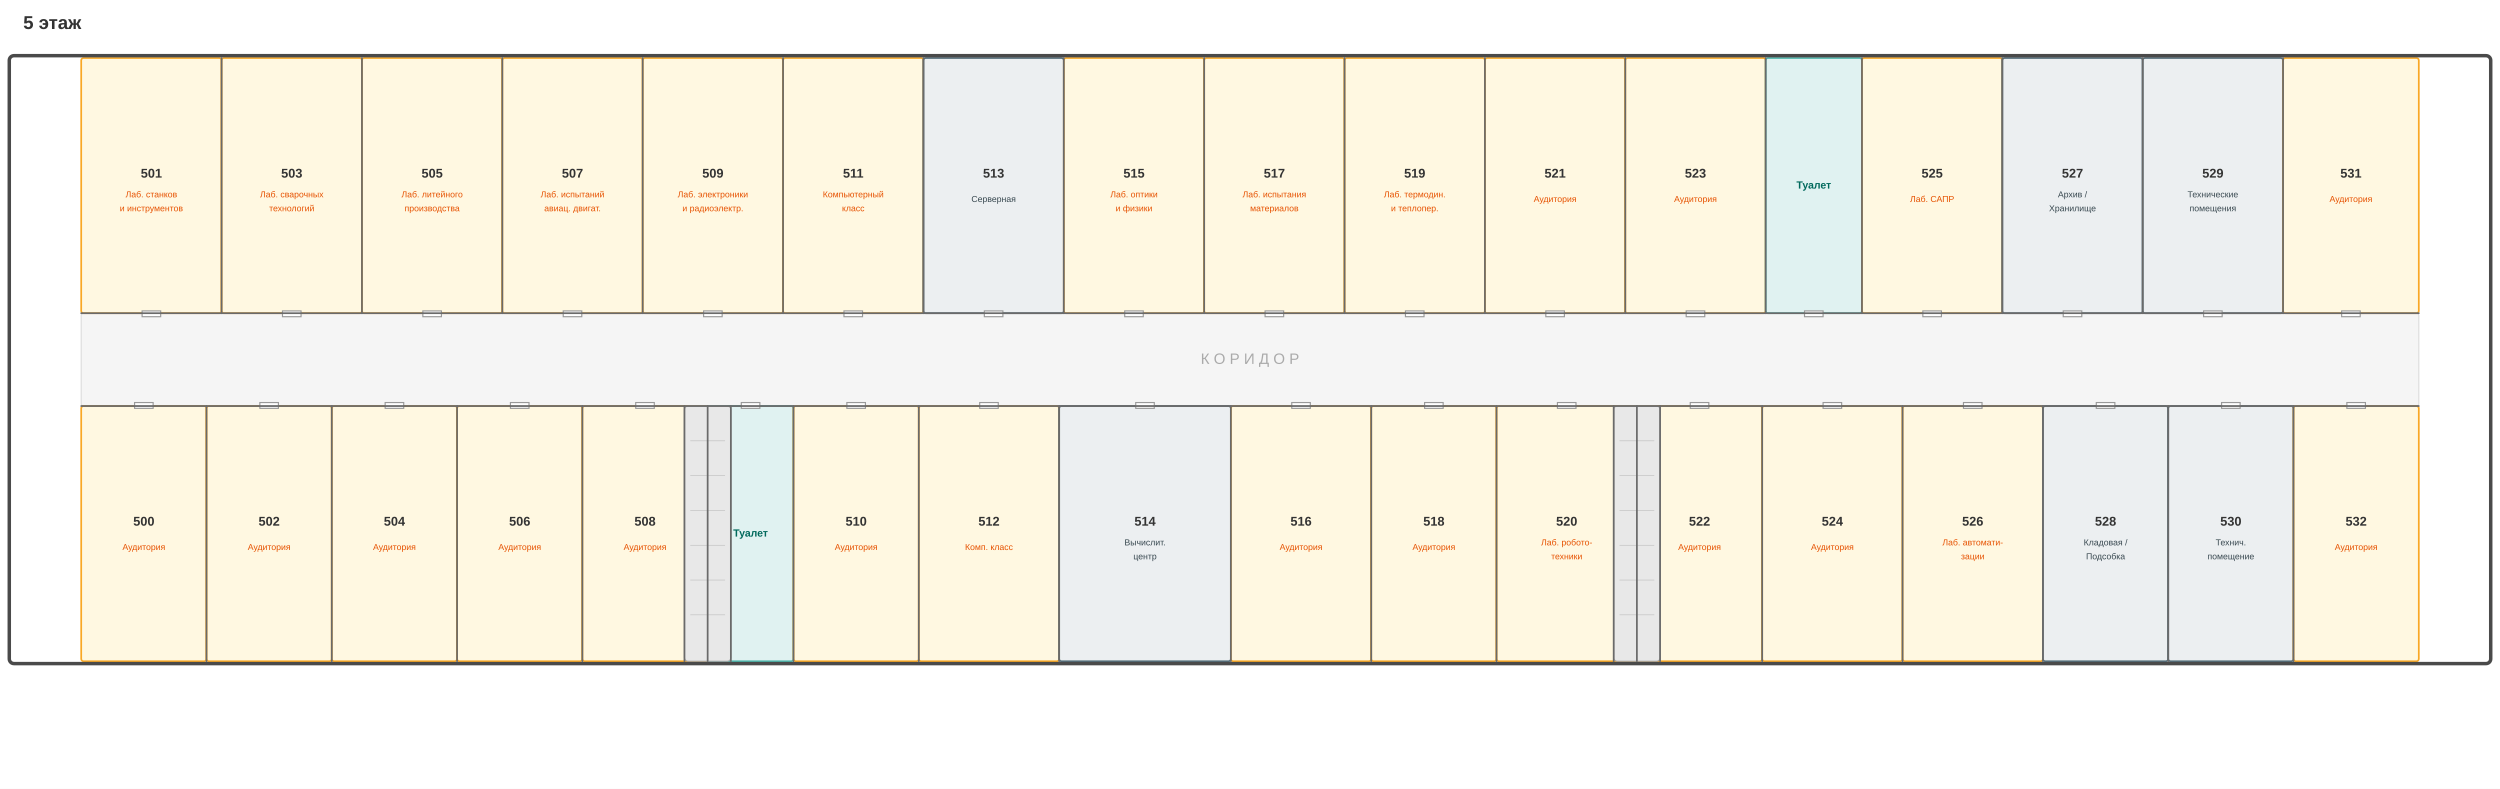
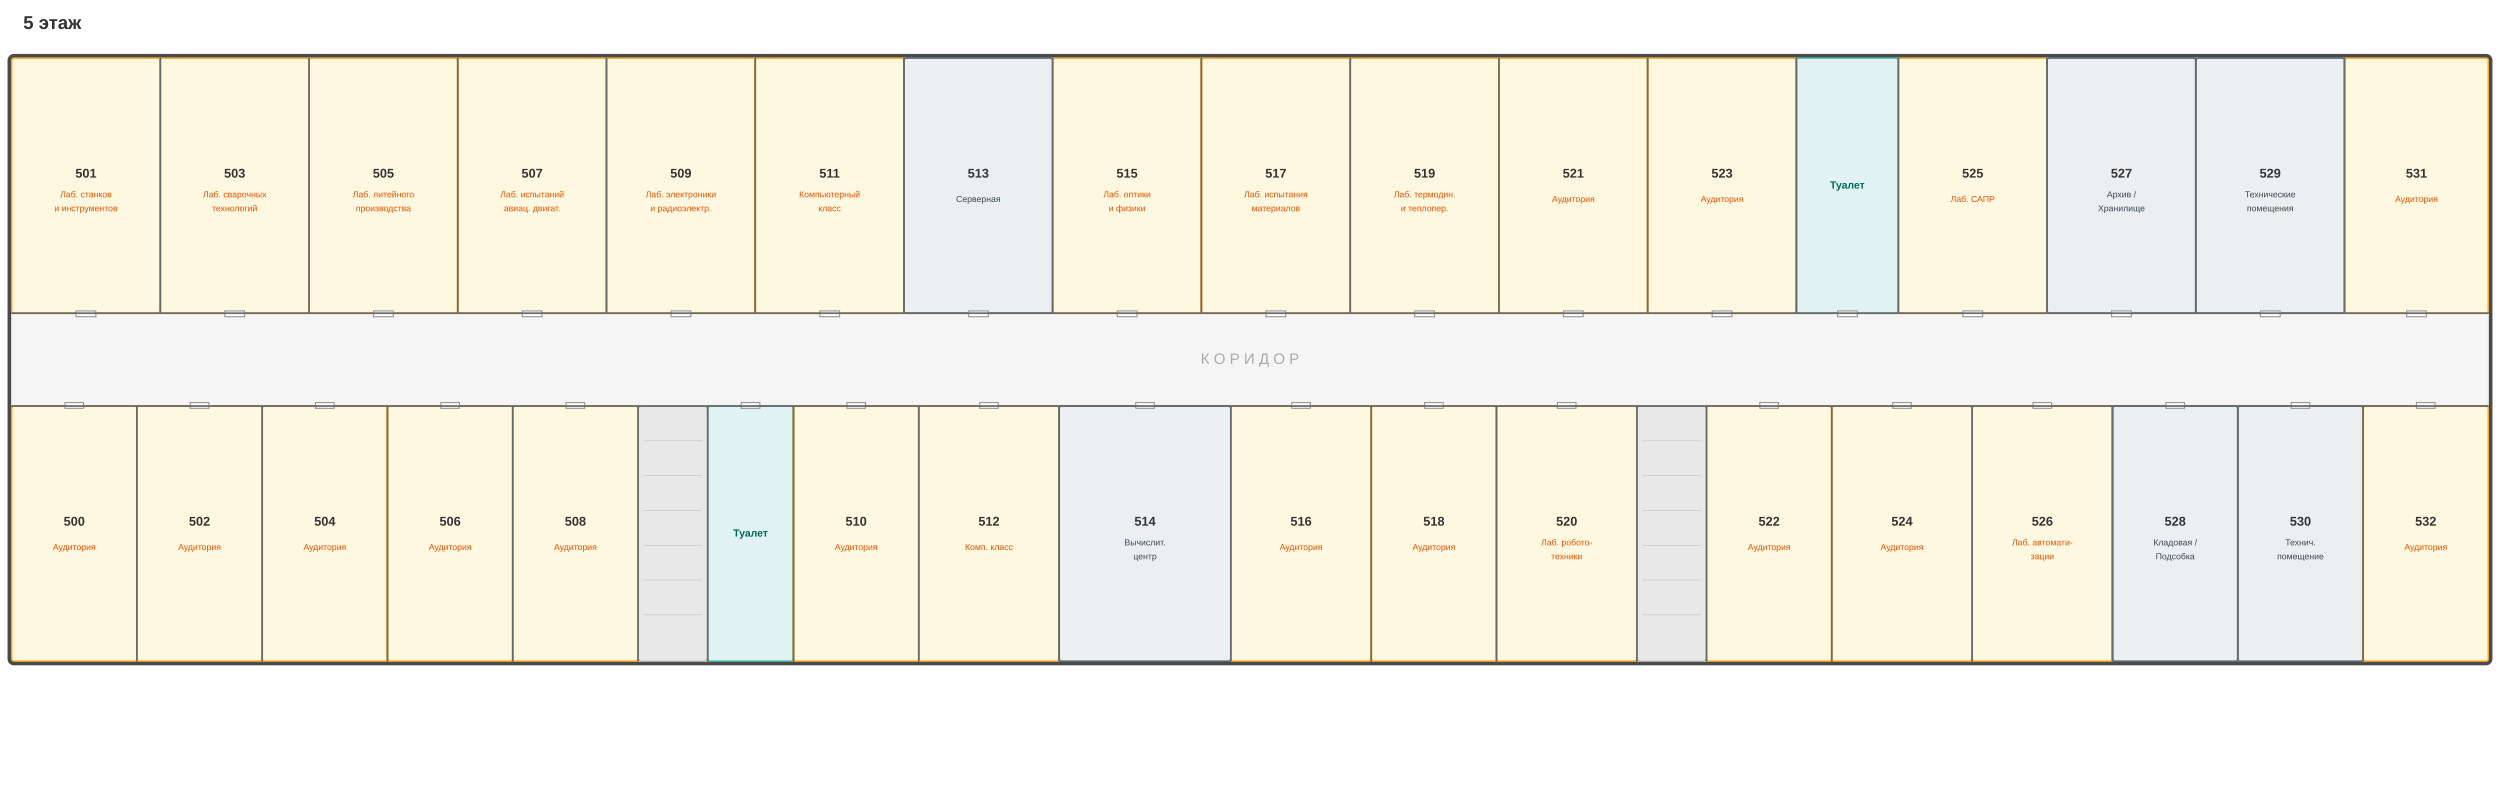
<svg xmlns="http://www.w3.org/2000/svg" viewBox="0 0 2155 680" width="2155" height="680">
  <defs>
    <style>
  .wall{fill:none;stroke:#4a4a4a;stroke-width:3;stroke-linecap:round}
  .inner-wall{fill:none;stroke:#6a6a6a;stroke-width:1.5;stroke-linecap:round}
  .room{fill:#F5F5F5;stroke:#BDBDBD;stroke-width:1;cursor:pointer;transition:fill .2s}
  .room:hover{fill:#EEEEEE}
  .room.active{fill:#E0E0E0;stroke:#757575;stroke-width:2}
  .corridor{fill:#f5f5f5;stroke:#ddd;stroke-width:1}
  .stairs{fill:#e8e8e8;stroke:#aaa;stroke-width:1}
  .toilet{fill:#E0F2F1;stroke:#4DB6AC;stroke-width:1.5;cursor:pointer;transition:fill .2s}
  .toilet:hover{fill:#B2DFDB}
  .toilet.active{fill:#80CBC4;stroke:#00897B;stroke-width:2}
  .special{fill:#FCE4EC;stroke:#F48FB1;stroke-width:1.5;cursor:pointer;transition:fill .2s}
  .special:hover{fill:#F8BBD0}
  .special.active{fill:#F48FB1;stroke:#C2185B;stroke-width:2}
  .service{fill:#fff3e0;stroke:#ffb74d;stroke-width:1}
  .label{font-family:'Segoe UI',Arial,sans-serif;font-size:10px;fill:#333;text-anchor:middle;dominant-baseline:middle;pointer-events:none}
  .room-num{font-family:'Segoe UI',Arial,sans-serif;font-size:11px;fill:#333;text-anchor:middle;dominant-baseline:middle;pointer-events:none;font-weight:700}
  .dept-label{font-family:'Segoe UI',Arial,sans-serif;font-size:7.5px;fill:#555;text-anchor:middle;dominant-baseline:middle;pointer-events:none}
  .floor-label{font-family:'Segoe UI',Arial,sans-serif;font-size:16px;fill:#333;font-weight:800}
  .door{fill:#fff;stroke:#999;stroke-width:1}
  .atif-color{fill:#E3F2FD;stroke:#1565C0;stroke-width:1.5;cursor:pointer;transition:fill .2s}
  .atif-color:hover{fill:#BBDEFB}
  .atif-color.active{fill:#90CAF9;stroke:#1565C0;stroke-width:2}
  .itsu-color{fill:#E8F5E9;stroke:#2E7D32;stroke-width:1.5;cursor:pointer;transition:fill .2s}
  .itsu-color:hover{fill:#C8E6C9}
  .itsu-color.active{fill:#A5D6A7;stroke:#2E7D32;stroke-width:2}
  .ino-color{fill:#F3E5F5;stroke:#6A1B9A;stroke-width:1.5;cursor:pointer;transition:fill .2s}
  .ino-color:hover{fill:#E1BEE7}
  .ino-color.active{fill:#CE93D8;stroke:#6A1B9A;stroke-width:2}
  .lab-color{fill:#FFF8E1;stroke:#F9A825;stroke-width:1.5;cursor:pointer;transition:fill .2s}
  .lab-color:hover{fill:#FFECB3}
  .lab-color.active{fill:#FFD54F;stroke:#F9A825;stroke-width:2}
  .tech-color{fill:#ECEFF1;stroke:#546E7A;stroke-width:1.5;cursor:pointer;transition:fill .2s}
  .tech-color:hover{fill:#CFD8DC}
  .tech-color.active{fill:#B0BEC5;stroke:#546E7A;stroke-width:2}
    </style>
  </defs>
  <rect width="2155" height="680" fill="white" />
  <text x="20" y="25" class="floor-label">5 этаж</text>
-   <rect x="70" y="270" width="2015" height="80" class="corridor" rx="2" />
+   <rect x="10" y="270" width="2135" height="80" class="corridor" rx="2" />
  <text x="1077.5" y="310" class="label" style="font-size:13px;fill:#aaa">К О Р И Д О Р</text>
-   <rect x="70" y="50" width="121" height="220" class="room lab-color" data-room="501" data-type="lab" rx="2" />
-   <text x="130.5" y="150" class="room-num">501</text>
-   <text x="130.5" y="168" class="dept-label" style="fill:#E65100;font-size:7.5px">Лаб. станков</text>
-   <text x="130.5" y="180" class="dept-label" style="fill:#E65100;font-size:7.5px">и инструментов</text>
-   <rect x="122.5" y="268" width="16" height="5" class="door" />
-   <rect x="191" y="50" width="121" height="220" class="room lab-color" data-room="503" data-type="lab" rx="2" />
-   <text x="251.5" y="150" class="room-num">503</text>
-   <text x="251.5" y="168" class="dept-label" style="fill:#E65100;font-size:7.5px">Лаб. сварочных</text>
-   <text x="251.5" y="180" class="dept-label" style="fill:#E65100;font-size:7.5px">технологий</text>
-   <rect x="243.5" y="268" width="16" height="5" class="door" />
-   <rect x="312" y="50" width="121" height="220" class="room lab-color" data-room="505" data-type="lab" rx="2" />
-   <text x="372.5" y="150" class="room-num">505</text>
-   <text x="372.5" y="168" class="dept-label" style="fill:#E65100;font-size:7.5px">Лаб. литейного</text>
-   <text x="372.5" y="180" class="dept-label" style="fill:#E65100;font-size:7.5px">производства</text>
-   <rect x="364.5" y="268" width="16" height="5" class="door" />
-   <rect x="433" y="50" width="121" height="220" class="room lab-color" data-room="507" data-type="lab" rx="2" />
-   <text x="493.5" y="150" class="room-num">507</text>
-   <text x="493.5" y="168" class="dept-label" style="fill:#E65100;font-size:7.5px">Лаб. испытаний</text>
-   <text x="493.5" y="180" class="dept-label" style="fill:#E65100;font-size:7.5px">авиац. двигат.</text>
-   <rect x="485.5" y="268" width="16" height="5" class="door" />
-   <rect x="554" y="50" width="121" height="220" class="room lab-color" data-room="509" data-type="lab" rx="2" />
-   <text x="614.5" y="150" class="room-num">509</text>
-   <text x="614.5" y="168" class="dept-label" style="fill:#E65100;font-size:7.5px">Лаб. электроники</text>
-   <text x="614.5" y="180" class="dept-label" style="fill:#E65100;font-size:7.5px">и радиоэлектр.</text>
-   <rect x="606.5" y="268" width="16" height="5" class="door" />
-   <rect x="675" y="50" width="121" height="220" class="room lab-color" data-room="511" data-type="lab" rx="2" />
-   <text x="735.5" y="150" class="room-num">511</text>
-   <text x="735.5" y="168" class="dept-label" style="fill:#E65100;font-size:7.5px">Компьютерный</text>
-   <text x="735.5" y="180" class="dept-label" style="fill:#E65100;font-size:7.5px">класс</text>
-   <rect x="727.5" y="268" width="16" height="5" class="door" />
-   <rect x="796" y="50" width="121" height="220" class="room tech-color" data-room="513" data-type="tech" rx="2" />
-   <text x="856.5" y="150" class="room-num">513</text>
-   <text x="856.5" y="172" class="dept-label" style="fill:#37474F;font-size:7.5px">Серверная</text>
-   <rect x="848.5" y="268" width="16" height="5" class="door" />
-   <rect x="917" y="50" width="121" height="220" class="room lab-color" data-room="515" data-type="lab" rx="2" />
-   <text x="977.5" y="150" class="room-num">515</text>
-   <text x="977.5" y="168" class="dept-label" style="fill:#E65100;font-size:7.5px">Лаб. оптики</text>
-   <text x="977.5" y="180" class="dept-label" style="fill:#E65100;font-size:7.5px">и физики</text>
-   <rect x="969.5" y="268" width="16" height="5" class="door" />
-   <rect x="1038" y="50" width="121" height="220" class="room lab-color" data-room="517" data-type="lab" rx="2" />
-   <text x="1098.5" y="150" class="room-num">517</text>
-   <text x="1098.5" y="168" class="dept-label" style="fill:#E65100;font-size:7.5px">Лаб. испытания</text>
-   <text x="1098.5" y="180" class="dept-label" style="fill:#E65100;font-size:7.5px">материалов</text>
-   <rect x="1090.5" y="268" width="16" height="5" class="door" />
-   <rect x="1159" y="50" width="121" height="220" class="room lab-color" data-room="519" data-type="lab" rx="2" />
-   <text x="1219.5" y="150" class="room-num">519</text>
-   <text x="1219.5" y="168" class="dept-label" style="fill:#E65100;font-size:7.5px">Лаб. термодин.</text>
-   <text x="1219.5" y="180" class="dept-label" style="fill:#E65100;font-size:7.5px">и теплопер.</text>
-   <rect x="1211.5" y="268" width="16" height="5" class="door" />
-   <rect x="1280" y="50" width="121" height="220" class="room lab-color" data-room="521" data-type="lab" rx="2" />
-   <text x="1340.5" y="150" class="room-num">521</text>
-   <text x="1340.5" y="172" class="dept-label" style="fill:#E65100;font-size:7.5px">Аудитория</text>
-   <rect x="1332.5" y="268" width="16" height="5" class="door" />
-   <rect x="1401" y="50" width="121" height="220" class="room lab-color" data-room="523" data-type="lab" rx="2" />
-   <text x="1461.5" y="150" class="room-num">523</text>
-   <text x="1461.5" y="172" class="dept-label" style="fill:#E65100;font-size:7.5px">Аудитория</text>
-   <rect x="1453.5" y="268" width="16" height="5" class="door" />
-   <rect x="1522" y="50" width="83" height="220" class="toilet" data-type="toilet" rx="2" />
-   <text x="1563.5" y="160" class="dept-label" style="fill:#00695C;font-size:9px;font-weight:600">Туалет</text>
-   <rect x="1555.5" y="268" width="16" height="5" class="door" />
-   <rect x="1605" y="50" width="121" height="220" class="room lab-color" data-room="525" data-type="lab" rx="2" />
-   <text x="1665.5" y="150" class="room-num">525</text>
-   <text x="1665.5" y="172" class="dept-label" style="fill:#E65100;font-size:7.5px">Лаб. САПР</text>
-   <rect x="1657.5" y="268" width="16" height="5" class="door" />
-   <rect x="1726" y="50" width="121" height="220" class="room tech-color" data-room="527" data-type="tech" rx="2" />
-   <text x="1786.5" y="150" class="room-num">527</text>
-   <text x="1786.5" y="168" class="dept-label" style="fill:#37474F;font-size:7.5px">Архив /</text>
-   <text x="1786.5" y="180" class="dept-label" style="fill:#37474F;font-size:7.5px">Хранилище</text>
-   <rect x="1778.5" y="268" width="16" height="5" class="door" />
-   <rect x="1847" y="50" width="121" height="220" class="room tech-color" data-room="529" data-type="tech" rx="2" />
-   <text x="1907.5" y="150" class="room-num">529</text>
-   <text x="1907.5" y="168" class="dept-label" style="fill:#37474F;font-size:7.5px">Технические</text>
-   <text x="1907.5" y="180" class="dept-label" style="fill:#37474F;font-size:7.5px">помещения</text>
-   <rect x="1899.5" y="268" width="16" height="5" class="door" />
-   <rect x="1968" y="50" width="117" height="220" class="room lab-color" data-room="531" data-type="lab" rx="2" />
-   <text x="2026.5" y="150" class="room-num">531</text>
-   <text x="2026.5" y="172" class="dept-label" style="fill:#E65100;font-size:7.5px">Аудитория</text>
-   <rect x="2018.5" y="268" width="16" height="5" class="door" />
-   <rect x="70" y="350" width="108" height="220" class="room lab-color" data-room="500" data-type="lab" rx="2" />
-   <text x="124" y="450" class="room-num">500</text>
-   <text x="124" y="472" class="dept-label" style="fill:#E65100;font-size:7.5px">Аудитория</text>
-   <rect x="116" y="347" width="16" height="5" class="door" />
-   <rect x="178" y="350" width="108" height="220" class="room lab-color" data-room="502" data-type="lab" rx="2" />
-   <text x="232" y="450" class="room-num">502</text>
-   <text x="232" y="472" class="dept-label" style="fill:#E65100;font-size:7.5px">Аудитория</text>
-   <rect x="224" y="347" width="16" height="5" class="door" />
-   <rect x="286" y="350" width="108" height="220" class="room lab-color" data-room="504" data-type="lab" rx="2" />
-   <text x="340" y="450" class="room-num">504</text>
-   <text x="340" y="472" class="dept-label" style="fill:#E65100;font-size:7.5px">Аудитория</text>
-   <rect x="332" y="347" width="16" height="5" class="door" />
-   <rect x="394" y="350" width="108" height="220" class="room lab-color" data-room="506" data-type="lab" rx="2" />
-   <text x="448" y="450" class="room-num">506</text>
-   <text x="448" y="472" class="dept-label" style="fill:#E65100;font-size:7.5px">Аудитория</text>
-   <rect x="440" y="347" width="16" height="5" class="door" />
-   <rect x="502" y="350" width="108" height="220" class="room lab-color" data-room="508" data-type="lab" rx="2" />
-   <text x="556" y="450" class="room-num">508</text>
-   <text x="556" y="472" class="dept-label" style="fill:#E65100;font-size:7.5px">Аудитория</text>
-   <rect x="548" y="347" width="16" height="5" class="door" />
+   <rect x="10.0" y="50" width="128.2" height="220" class="room lab-color" data-room="501" data-type="lab" rx="2" />
+   <text x="74.1" y="150" class="room-num">501</text>
+   <text x="74.1" y="168" class="dept-label" style="fill:#E65100;font-size:7.5px">Лаб. станков</text>
+   <text x="74.1" y="180" class="dept-label" style="fill:#E65100;font-size:7.5px">и инструментов</text>
+   <rect x="65.6" y="268" width="17.0" height="5" class="door" />
+   <rect x="138.2" y="50" width="128.2" height="220" class="room lab-color" data-room="503" data-type="lab" rx="2" />
+   <text x="202.3" y="150" class="room-num">503</text>
+   <text x="202.3" y="168" class="dept-label" style="fill:#E65100;font-size:7.5px">Лаб. сварочных</text>
+   <text x="202.3" y="180" class="dept-label" style="fill:#E65100;font-size:7.5px">технологий</text>
+   <rect x="193.8" y="268" width="17.0" height="5" class="door" />
+   <rect x="266.4" y="50" width="128.2" height="220" class="room lab-color" data-room="505" data-type="lab" rx="2" />
+   <text x="330.5" y="150" class="room-num">505</text>
+   <text x="330.5" y="168" class="dept-label" style="fill:#E65100;font-size:7.5px">Лаб. литейного</text>
+   <text x="330.5" y="180" class="dept-label" style="fill:#E65100;font-size:7.5px">производства</text>
+   <rect x="322.0" y="268" width="17.0" height="5" class="door" />
+   <rect x="394.6" y="50" width="128.2" height="220" class="room lab-color" data-room="507" data-type="lab" rx="2" />
+   <text x="458.7" y="150" class="room-num">507</text>
+   <text x="458.7" y="168" class="dept-label" style="fill:#E65100;font-size:7.5px">Лаб. испытаний</text>
+   <text x="458.7" y="180" class="dept-label" style="fill:#E65100;font-size:7.5px">авиац. двигат.</text>
+   <rect x="450.2" y="268" width="17.0" height="5" class="door" />
+   <rect x="522.8" y="50" width="128.2" height="220" class="room lab-color" data-room="509" data-type="lab" rx="2" />
+   <text x="586.9" y="150" class="room-num">509</text>
+   <text x="586.9" y="168" class="dept-label" style="fill:#E65100;font-size:7.5px">Лаб. электроники</text>
+   <text x="586.9" y="180" class="dept-label" style="fill:#E65100;font-size:7.5px">и радиоэлектр.</text>
+   <rect x="578.5" y="268" width="17.0" height="5" class="door" />
+   <rect x="651.0" y="50" width="128.2" height="220" class="room lab-color" data-room="511" data-type="lab" rx="2" />
+   <text x="715.1" y="150" class="room-num">511</text>
+   <text x="715.1" y="168" class="dept-label" style="fill:#E65100;font-size:7.5px">Компьютерный</text>
+   <text x="715.1" y="180" class="dept-label" style="fill:#E65100;font-size:7.5px">класс</text>
+   <rect x="706.7" y="268" width="17.0" height="5" class="door" />
+   <rect x="779.2" y="50" width="128.2" height="220" class="room tech-color" data-room="513" data-type="tech" rx="2" />
+   <text x="843.3" y="150" class="room-num">513</text>
+   <text x="843.3" y="172" class="dept-label" style="fill:#37474F;font-size:7.5px">Серверная</text>
+   <rect x="834.9" y="268" width="17.0" height="5" class="door" />
+   <rect x="907.4" y="50" width="128.2" height="220" class="room lab-color" data-room="515" data-type="lab" rx="2" />
+   <text x="971.5" y="150" class="room-num">515</text>
+   <text x="971.5" y="168" class="dept-label" style="fill:#E65100;font-size:7.5px">Лаб. оптики</text>
+   <text x="971.5" y="180" class="dept-label" style="fill:#E65100;font-size:7.5px">и физики</text>
+   <rect x="963.1" y="268" width="17.0" height="5" class="door" />
+   <rect x="1035.6" y="50" width="128.2" height="220" class="room lab-color" data-room="517" data-type="lab" rx="2" />
+   <text x="1099.8" y="150" class="room-num">517</text>
+   <text x="1099.8" y="168" class="dept-label" style="fill:#E65100;font-size:7.5px">Лаб. испытания</text>
+   <text x="1099.8" y="180" class="dept-label" style="fill:#E65100;font-size:7.5px">материалов</text>
+   <rect x="1091.3" y="268" width="17.0" height="5" class="door" />
+   <rect x="1163.9" y="50" width="128.2" height="220" class="room lab-color" data-room="519" data-type="lab" rx="2" />
+   <text x="1228.0" y="150" class="room-num">519</text>
+   <text x="1228.0" y="168" class="dept-label" style="fill:#E65100;font-size:7.5px">Лаб. термодин.</text>
+   <text x="1228.0" y="180" class="dept-label" style="fill:#E65100;font-size:7.5px">и теплопер.</text>
+   <rect x="1219.5" y="268" width="17.0" height="5" class="door" />
+   <rect x="1292.1" y="50" width="128.2" height="220" class="room lab-color" data-room="521" data-type="lab" rx="2" />
+   <text x="1356.2" y="150" class="room-num">521</text>
+   <text x="1356.2" y="172" class="dept-label" style="fill:#E65100;font-size:7.5px">Аудитория</text>
+   <rect x="1347.7" y="268" width="17.0" height="5" class="door" />
+   <rect x="1420.3" y="50" width="128.2" height="220" class="room lab-color" data-room="523" data-type="lab" rx="2" />
+   <text x="1484.4" y="150" class="room-num">523</text>
+   <text x="1484.4" y="172" class="dept-label" style="fill:#E65100;font-size:7.5px">Аудитория</text>
+   <rect x="1475.9" y="268" width="17.0" height="5" class="door" />
+   <rect x="1548.5" y="50" width="87.9" height="220" class="toilet" data-type="toilet" rx="2" />
+   <text x="1592.4" y="160" class="dept-label" style="fill:#00695C;font-size:9px;font-weight:600">Туалет</text>
+   <rect x="1584.0" y="268" width="17.0" height="5" class="door" />
+   <rect x="1636.4" y="50" width="128.2" height="220" class="room lab-color" data-room="525" data-type="lab" rx="2" />
+   <text x="1700.5" y="150" class="room-num">525</text>
+   <text x="1700.5" y="172" class="dept-label" style="fill:#E65100;font-size:7.5px">Лаб. САПР</text>
+   <rect x="1692.0" y="268" width="17.0" height="5" class="door" />
+   <rect x="1764.6" y="50" width="128.2" height="220" class="room tech-color" data-room="527" data-type="tech" rx="2" />
+   <text x="1828.7" y="150" class="room-num">527</text>
+   <text x="1828.7" y="168" class="dept-label" style="fill:#37474F;font-size:7.5px">Архив /</text>
+   <text x="1828.7" y="180" class="dept-label" style="fill:#37474F;font-size:7.5px">Хранилище</text>
+   <rect x="1820.2" y="268" width="17.0" height="5" class="door" />
+   <rect x="1892.8" y="50" width="128.2" height="220" class="room tech-color" data-room="529" data-type="tech" rx="2" />
+   <text x="1956.9" y="150" class="room-num">529</text>
+   <text x="1956.9" y="168" class="dept-label" style="fill:#37474F;font-size:7.5px">Технические</text>
+   <text x="1956.9" y="180" class="dept-label" style="fill:#37474F;font-size:7.5px">помещения</text>
+   <rect x="1948.5" y="268" width="17.0" height="5" class="door" />
+   <rect x="2021.0" y="50" width="124.0" height="220" class="room lab-color" data-room="531" data-type="lab" rx="2" />
+   <text x="2083.0" y="150" class="room-num">531</text>
+   <text x="2083.0" y="172" class="dept-label" style="fill:#E65100;font-size:7.5px">Аудитория</text>
+   <rect x="2074.5" y="268" width="17.0" height="5" class="door" />
+   <rect x="10.0" y="350" width="108" height="220" class="room lab-color" data-room="500" data-type="lab" rx="2" />
+   <text x="64.0" y="450" class="room-num">500</text>
+   <text x="64.0" y="472" class="dept-label" style="fill:#E65100;font-size:7.5px">Аудитория</text>
+   <rect x="56.0" y="347" width="16" height="5" class="door" />
+   <rect x="118.0" y="350" width="108" height="220" class="room lab-color" data-room="502" data-type="lab" rx="2" />
+   <text x="172.0" y="450" class="room-num">502</text>
+   <text x="172.0" y="472" class="dept-label" style="fill:#E65100;font-size:7.5px">Аудитория</text>
+   <rect x="164.0" y="347" width="16" height="5" class="door" />
+   <rect x="226.0" y="350" width="108" height="220" class="room lab-color" data-room="504" data-type="lab" rx="2" />
+   <text x="280.0" y="450" class="room-num">504</text>
+   <text x="280.0" y="472" class="dept-label" style="fill:#E65100;font-size:7.5px">Аудитория</text>
+   <rect x="272.0" y="347" width="16" height="5" class="door" />
+   <rect x="334.0" y="350" width="108" height="220" class="room lab-color" data-room="506" data-type="lab" rx="2" />
+   <text x="388.0" y="450" class="room-num">506</text>
+   <text x="388.0" y="472" class="dept-label" style="fill:#E65100;font-size:7.5px">Аудитория</text>
+   <rect x="380.0" y="347" width="16" height="5" class="door" />
+   <rect x="442.0" y="350" width="108" height="220" class="room lab-color" data-room="508" data-type="lab" rx="2" />
+   <text x="496.0" y="450" class="room-num">508</text>
+   <text x="496.0" y="472" class="dept-label" style="fill:#E65100;font-size:7.5px">Аудитория</text>
+   <rect x="488.0" y="347" width="16" height="5" class="door" />
  <rect x="610" y="350" width="74" height="220" class="toilet" data-type="toilet" rx="2" />
  <text x="647" y="460" class="dept-label" style="fill:#00695C;font-size:9px;font-weight:600">Туалет</text>
  <rect x="639" y="347" width="16" height="5" class="door" />
  <rect x="684" y="350" width="108" height="220" class="room lab-color" data-room="510" data-type="lab" rx="2" />
  <text x="738" y="450" class="room-num">510</text>
  <text x="738" y="472" class="dept-label" style="fill:#E65100;font-size:7.5px">Аудитория</text>
  <rect x="730" y="347" width="16" height="5" class="door" />
  <rect x="792" y="350" width="121" height="220" class="room lab-color" data-room="512" data-type="lab" rx="2" />
  <text x="852.5" y="450" class="room-num">512</text>
  <text x="852.5" y="472" class="dept-label" style="fill:#E65100;font-size:7.5px">Комп. класс</text>
  <rect x="844.5" y="347" width="16" height="5" class="door" />
  <rect x="913" y="350" width="148" height="220" class="room tech-color" data-room="514" data-type="tech" rx="2" />
  <text x="987" y="450" class="room-num">514</text>
  <text x="987" y="468" class="dept-label" style="fill:#37474F;font-size:7.5px">Вычислит.</text>
  <text x="987" y="480" class="dept-label" style="fill:#37474F;font-size:7.5px">центр</text>
  <rect x="979" y="347" width="16" height="5" class="door" />
  <rect x="1061" y="350" width="121" height="220" class="room lab-color" data-room="516" data-type="lab" rx="2" />
  <text x="1121.5" y="450" class="room-num">516</text>
  <text x="1121.5" y="472" class="dept-label" style="fill:#E65100;font-size:7.5px">Аудитория</text>
  <rect x="1113.5" y="347" width="16" height="5" class="door" />
  <rect x="1182" y="350" width="108" height="220" class="room lab-color" data-room="518" data-type="lab" rx="2" />
  <text x="1236" y="450" class="room-num">518</text>
  <text x="1236" y="472" class="dept-label" style="fill:#E65100;font-size:7.5px">Аудитория</text>
  <rect x="1228" y="347" width="16" height="5" class="door" />
  <rect x="1290" y="350" width="121" height="220" class="room lab-color" data-room="520" data-type="lab" rx="2" />
  <text x="1350.5" y="450" class="room-num">520</text>
  <text x="1350.5" y="468" class="dept-label" style="fill:#E65100;font-size:7.5px">Лаб. робото-</text>
  <text x="1350.5" y="480" class="dept-label" style="fill:#E65100;font-size:7.5px">техники</text>
  <rect x="1342.5" y="347" width="16" height="5" class="door" />
-   <rect x="1411" y="350" width="108" height="220" class="room lab-color" data-room="522" data-type="lab" rx="2" />
-   <text x="1465" y="450" class="room-num">522</text>
-   <text x="1465" y="472" class="dept-label" style="fill:#E65100;font-size:7.5px">Аудитория</text>
-   <rect x="1457" y="347" width="16" height="5" class="door" />
-   <rect x="1519" y="350" width="121" height="220" class="room lab-color" data-room="524" data-type="lab" rx="2" />
-   <text x="1579.5" y="450" class="room-num">524</text>
-   <text x="1579.5" y="472" class="dept-label" style="fill:#E65100;font-size:7.5px">Аудитория</text>
-   <rect x="1571.5" y="347" width="16" height="5" class="door" />
-   <rect x="1640" y="350" width="121" height="220" class="room lab-color" data-room="526" data-type="lab" rx="2" />
-   <text x="1700.5" y="450" class="room-num">526</text>
-   <text x="1700.5" y="468" class="dept-label" style="fill:#E65100;font-size:7.5px">Лаб. автомати-</text>
-   <text x="1700.5" y="480" class="dept-label" style="fill:#E65100;font-size:7.5px">зации</text>
-   <rect x="1692.5" y="347" width="16" height="5" class="door" />
-   <rect x="1761" y="350" width="108" height="220" class="room tech-color" data-room="528" data-type="tech" rx="2" />
-   <text x="1815" y="450" class="room-num">528</text>
-   <text x="1815" y="468" class="dept-label" style="fill:#37474F;font-size:7.5px">Кладовая /</text>
-   <text x="1815" y="480" class="dept-label" style="fill:#37474F;font-size:7.5px">Подсобка</text>
-   <rect x="1807" y="347" width="16" height="5" class="door" />
-   <rect x="1869" y="350" width="108" height="220" class="room tech-color" data-room="530" data-type="tech" rx="2" />
-   <text x="1923" y="450" class="room-num">530</text>
-   <text x="1923" y="468" class="dept-label" style="fill:#37474F;font-size:7.5px">Технич.</text>
-   <text x="1923" y="480" class="dept-label" style="fill:#37474F;font-size:7.5px">помещение</text>
-   <rect x="1915" y="347" width="16" height="5" class="door" />
-   <rect x="1977" y="350" width="108" height="220" class="room lab-color" data-room="532" data-type="lab" rx="2" />
-   <text x="2031" y="450" class="room-num">532</text>
-   <text x="2031" y="472" class="dept-label" style="fill:#E65100;font-size:7.5px">Аудитория</text>
-   <rect x="2023" y="347" width="16" height="5" class="door" />
-   <rect x="590" y="350" width="40" height="220" class="stairs" data-type="stairs" rx="3" />
-   <text x="610" y="460" class="label" style="font-size:13px;fill:#666;transform:rotate(-90deg);transform-origin:610px 460px;transform-box:view-box">Лестница</text>
-   <line x1="595" y1="380" x2="625" y2="380" stroke="#bbb" stroke-width="0.5" />
-   <line x1="595" y1="410" x2="625" y2="410" stroke="#bbb" stroke-width="0.5" />
-   <line x1="595" y1="440" x2="625" y2="440" stroke="#bbb" stroke-width="0.5" />
-   <line x1="595" y1="470" x2="625" y2="470" stroke="#bbb" stroke-width="0.5" />
-   <line x1="595" y1="500" x2="625" y2="500" stroke="#bbb" stroke-width="0.5" />
-   <line x1="595" y1="530" x2="625" y2="530" stroke="#bbb" stroke-width="0.5" />
-   <rect x="1391" y="350" width="40" height="220" class="stairs" data-type="stairs" rx="3" />
-   <text x="1411" y="460" class="label" style="font-size:13px;fill:#666;transform:rotate(-90deg);transform-origin:1411px 460px;transform-box:view-box">Лестница</text>
-   <line x1="1396" y1="380" x2="1426" y2="380" stroke="#bbb" stroke-width="0.5" />
-   <line x1="1396" y1="410" x2="1426" y2="410" stroke="#bbb" stroke-width="0.5" />
-   <line x1="1396" y1="440" x2="1426" y2="440" stroke="#bbb" stroke-width="0.5" />
-   <line x1="1396" y1="470" x2="1426" y2="470" stroke="#bbb" stroke-width="0.5" />
-   <line x1="1396" y1="500" x2="1426" y2="500" stroke="#bbb" stroke-width="0.5" />
-   <line x1="1396" y1="530" x2="1426" y2="530" stroke="#bbb" stroke-width="0.5" />
+   <rect x="1471.0" y="350" width="108" height="220" class="room lab-color" data-room="522" data-type="lab" rx="2" />
+   <text x="1525.0" y="450" class="room-num">522</text>
+   <text x="1525.0" y="472" class="dept-label" style="fill:#E65100;font-size:7.5px">Аудитория</text>
+   <rect x="1517.0" y="347" width="16" height="5" class="door" />
+   <rect x="1579.0" y="350" width="121" height="220" class="room lab-color" data-room="524" data-type="lab" rx="2" />
+   <text x="1639.5" y="450" class="room-num">524</text>
+   <text x="1639.5" y="472" class="dept-label" style="fill:#E65100;font-size:7.5px">Аудитория</text>
+   <rect x="1631.5" y="347" width="16" height="5" class="door" />
+   <rect x="1700.0" y="350" width="121" height="220" class="room lab-color" data-room="526" data-type="lab" rx="2" />
+   <text x="1760.5" y="450" class="room-num">526</text>
+   <text x="1760.5" y="468" class="dept-label" style="fill:#E65100;font-size:7.5px">Лаб. автомати-</text>
+   <text x="1760.5" y="480" class="dept-label" style="fill:#E65100;font-size:7.5px">зации</text>
+   <rect x="1752.5" y="347" width="16" height="5" class="door" />
+   <rect x="1821.0" y="350" width="108" height="220" class="room tech-color" data-room="528" data-type="tech" rx="2" />
+   <text x="1875.0" y="450" class="room-num">528</text>
+   <text x="1875.0" y="468" class="dept-label" style="fill:#37474F;font-size:7.5px">Кладовая /</text>
+   <text x="1875.0" y="480" class="dept-label" style="fill:#37474F;font-size:7.5px">Подсобка</text>
+   <rect x="1867.0" y="347" width="16" height="5" class="door" />
+   <rect x="1929.0" y="350" width="108" height="220" class="room tech-color" data-room="530" data-type="tech" rx="2" />
+   <text x="1983.0" y="450" class="room-num">530</text>
+   <text x="1983.0" y="468" class="dept-label" style="fill:#37474F;font-size:7.5px">Технич.</text>
+   <text x="1983.0" y="480" class="dept-label" style="fill:#37474F;font-size:7.5px">помещение</text>
+   <rect x="1975.0" y="347" width="16" height="5" class="door" />
+   <rect x="2037.0" y="350" width="108" height="220" class="room lab-color" data-room="532" data-type="lab" rx="2" />
+   <text x="2091.0" y="450" class="room-num">532</text>
+   <text x="2091.0" y="472" class="dept-label" style="fill:#E65100;font-size:7.5px">Аудитория</text>
+   <rect x="2083.0" y="347" width="16" height="5" class="door" />
+   <rect x="550" y="350" width="60" height="220" class="stairs" data-type="stairs" rx="3" />
+   <text x="580" y="460" class="label" style="font-size:14px;fill:#666;transform:rotate(-90deg);transform-origin:580px 460px;transform-box:view-box">Лестница</text>
+   <line x1="555" y1="380" x2="605" y2="380" stroke="#bbb" stroke-width="0.5" />
+   <line x1="555" y1="410" x2="605" y2="410" stroke="#bbb" stroke-width="0.5" />
+   <line x1="555" y1="440" x2="605" y2="440" stroke="#bbb" stroke-width="0.5" />
+   <line x1="555" y1="470" x2="605" y2="470" stroke="#bbb" stroke-width="0.5" />
+   <line x1="555" y1="500" x2="605" y2="500" stroke="#bbb" stroke-width="0.5" />
+   <line x1="555" y1="530" x2="605" y2="530" stroke="#bbb" stroke-width="0.5" />
+   <rect x="1411" y="350" width="60" height="220" class="stairs" data-type="stairs" rx="3" />
+   <text x="1441" y="460" class="label" style="font-size:14px;fill:#666;transform:rotate(-90deg);transform-origin:1441px 460px;transform-box:view-box">Лестница</text>
+   <line x1="1416" y1="380" x2="1466" y2="380" stroke="#bbb" stroke-width="0.5" />
+   <line x1="1416" y1="410" x2="1466" y2="410" stroke="#bbb" stroke-width="0.5" />
+   <line x1="1416" y1="440" x2="1466" y2="440" stroke="#bbb" stroke-width="0.5" />
+   <line x1="1416" y1="470" x2="1466" y2="470" stroke="#bbb" stroke-width="0.5" />
+   <line x1="1416" y1="500" x2="1466" y2="500" stroke="#bbb" stroke-width="0.5" />
+   <line x1="1416" y1="530" x2="1466" y2="530" stroke="#bbb" stroke-width="0.5" />
  <rect x="8" y="48" width="2139" height="524" class="wall" rx="4" />
-   <line x1="70" y1="270" x2="2085" y2="270" class="inner-wall" />
-   <line x1="70" y1="350" x2="2085" y2="350" class="inner-wall" />
-   <line x1="191" y1="50" x2="191" y2="270" class="inner-wall" />
-   <line x1="312" y1="50" x2="312" y2="270" class="inner-wall" />
-   <line x1="433" y1="50" x2="433" y2="270" class="inner-wall" />
-   <line x1="554" y1="50" x2="554" y2="270" class="inner-wall" />
-   <line x1="675" y1="50" x2="675" y2="270" class="inner-wall" />
-   <line x1="796" y1="50" x2="796" y2="270" class="inner-wall" />
-   <line x1="917" y1="50" x2="917" y2="270" class="inner-wall" />
-   <line x1="1038" y1="50" x2="1038" y2="270" class="inner-wall" />
-   <line x1="1159" y1="50" x2="1159" y2="270" class="inner-wall" />
-   <line x1="1280" y1="50" x2="1280" y2="270" class="inner-wall" />
-   <line x1="1401" y1="50" x2="1401" y2="270" class="inner-wall" />
-   <line x1="1522" y1="50" x2="1522" y2="270" class="inner-wall" />
-   <line x1="1605" y1="50" x2="1605" y2="270" class="inner-wall" />
-   <line x1="1726" y1="50" x2="1726" y2="270" class="inner-wall" />
-   <line x1="1847" y1="50" x2="1847" y2="270" class="inner-wall" />
-   <line x1="1968" y1="50" x2="1968" y2="270" class="inner-wall" />
-   <line x1="178" y1="350" x2="178" y2="570" class="inner-wall" />
-   <line x1="286" y1="350" x2="286" y2="570" class="inner-wall" />
-   <line x1="394" y1="350" x2="394" y2="570" class="inner-wall" />
-   <line x1="502" y1="350" x2="502" y2="570" class="inner-wall" />
+   <line x1="10" y1="270" x2="2145" y2="270" class="inner-wall" />
+   <line x1="10" y1="350" x2="2145" y2="350" class="inner-wall" />
+   <line x1="138.2" y1="50" x2="138.2" y2="270" class="inner-wall" />
+   <line x1="266.4" y1="50" x2="266.4" y2="270" class="inner-wall" />
+   <line x1="394.6" y1="50" x2="394.6" y2="270" class="inner-wall" />
+   <line x1="522.8" y1="50" x2="522.8" y2="270" class="inner-wall" />
+   <line x1="651.0" y1="50" x2="651.0" y2="270" class="inner-wall" />
+   <line x1="779.2" y1="50" x2="779.2" y2="270" class="inner-wall" />
+   <line x1="907.4" y1="50" x2="907.4" y2="270" class="inner-wall" />
+   <line x1="1035.6" y1="50" x2="1035.6" y2="270" class="inner-wall" />
+   <line x1="1163.9" y1="50" x2="1163.9" y2="270" class="inner-wall" />
+   <line x1="1292.1" y1="50" x2="1292.1" y2="270" class="inner-wall" />
+   <line x1="1420.3" y1="50" x2="1420.3" y2="270" class="inner-wall" />
+   <line x1="1548.5" y1="50" x2="1548.5" y2="270" class="inner-wall" />
+   <line x1="1636.4" y1="50" x2="1636.4" y2="270" class="inner-wall" />
+   <line x1="1764.6" y1="50" x2="1764.6" y2="270" class="inner-wall" />
+   <line x1="1892.8" y1="50" x2="1892.8" y2="270" class="inner-wall" />
+   <line x1="2021.0" y1="50" x2="2021.0" y2="270" class="inner-wall" />
+   <line x1="118.0" y1="350" x2="118.0" y2="570" class="inner-wall" />
+   <line x1="226.0" y1="350" x2="226.0" y2="570" class="inner-wall" />
+   <line x1="334.0" y1="350" x2="334.0" y2="570" class="inner-wall" />
+   <line x1="442.0" y1="350" x2="442.0" y2="570" class="inner-wall" />
  <line x1="610" y1="350" x2="610" y2="570" class="inner-wall" />
  <line x1="684" y1="350" x2="684" y2="570" class="inner-wall" />
  <line x1="792" y1="350" x2="792" y2="570" class="inner-wall" />
  <line x1="913" y1="350" x2="913" y2="570" class="inner-wall" />
  <line x1="1061" y1="350" x2="1061" y2="570" class="inner-wall" />
  <line x1="1182" y1="350" x2="1182" y2="570" class="inner-wall" />
  <line x1="1290" y1="350" x2="1290" y2="570" class="inner-wall" />
  <line x1="1411" y1="350" x2="1411" y2="570" class="inner-wall" />
-   <line x1="1519" y1="350" x2="1519" y2="570" class="inner-wall" />
-   <line x1="1640" y1="350" x2="1640" y2="570" class="inner-wall" />
-   <line x1="1761" y1="350" x2="1761" y2="570" class="inner-wall" />
-   <line x1="1869" y1="350" x2="1869" y2="570" class="inner-wall" />
-   <line x1="1977" y1="350" x2="1977" y2="570" class="inner-wall" />
-   <line x1="590" y1="350" x2="590" y2="570" class="inner-wall" />
-   <line x1="630" y1="350" x2="630" y2="570" class="inner-wall" />
-   <line x1="1391" y1="350" x2="1391" y2="570" class="inner-wall" />
-   <line x1="1431" y1="350" x2="1431" y2="570" class="inner-wall" />
+   <line x1="1579.0" y1="350" x2="1579.0" y2="570" class="inner-wall" />
+   <line x1="1700.0" y1="350" x2="1700.0" y2="570" class="inner-wall" />
+   <line x1="1821.0" y1="350" x2="1821.0" y2="570" class="inner-wall" />
+   <line x1="1929.0" y1="350" x2="1929.0" y2="570" class="inner-wall" />
+   <line x1="2037.0" y1="350" x2="2037.0" y2="570" class="inner-wall" />
+   <line x1="550" y1="350" x2="550" y2="570" class="inner-wall" />
+   <line x1="1471" y1="350" x2="1471" y2="570" class="inner-wall" />
</svg>
